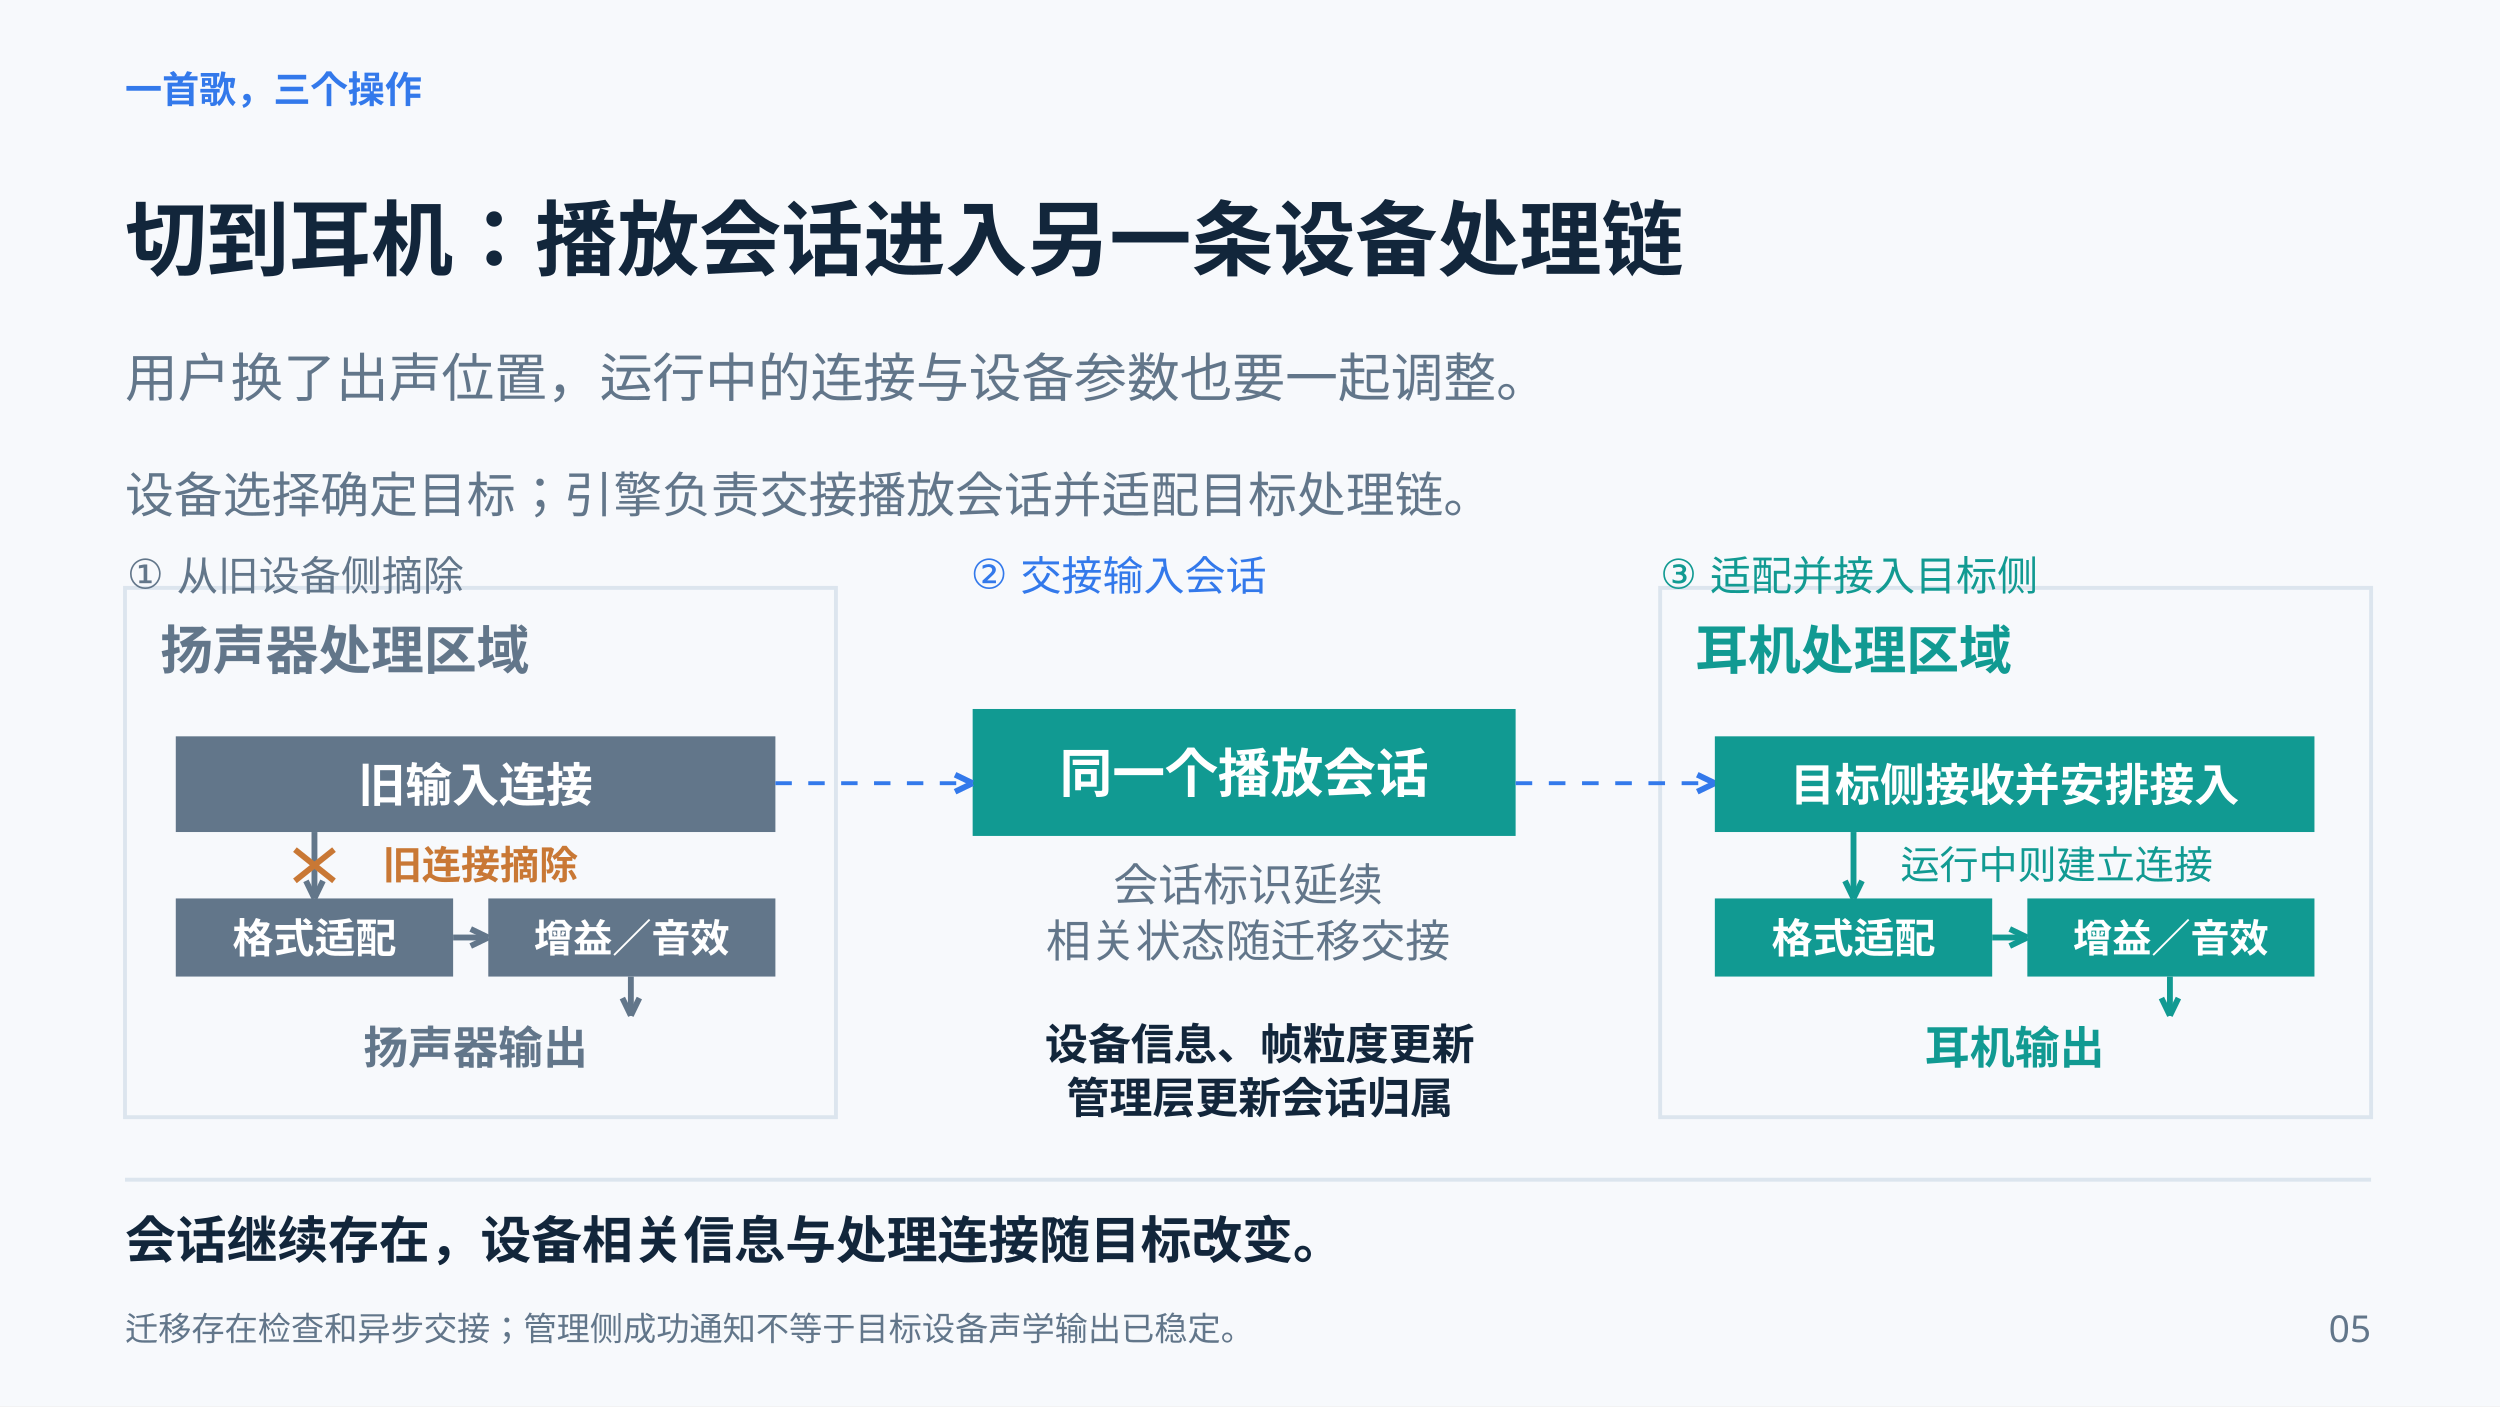
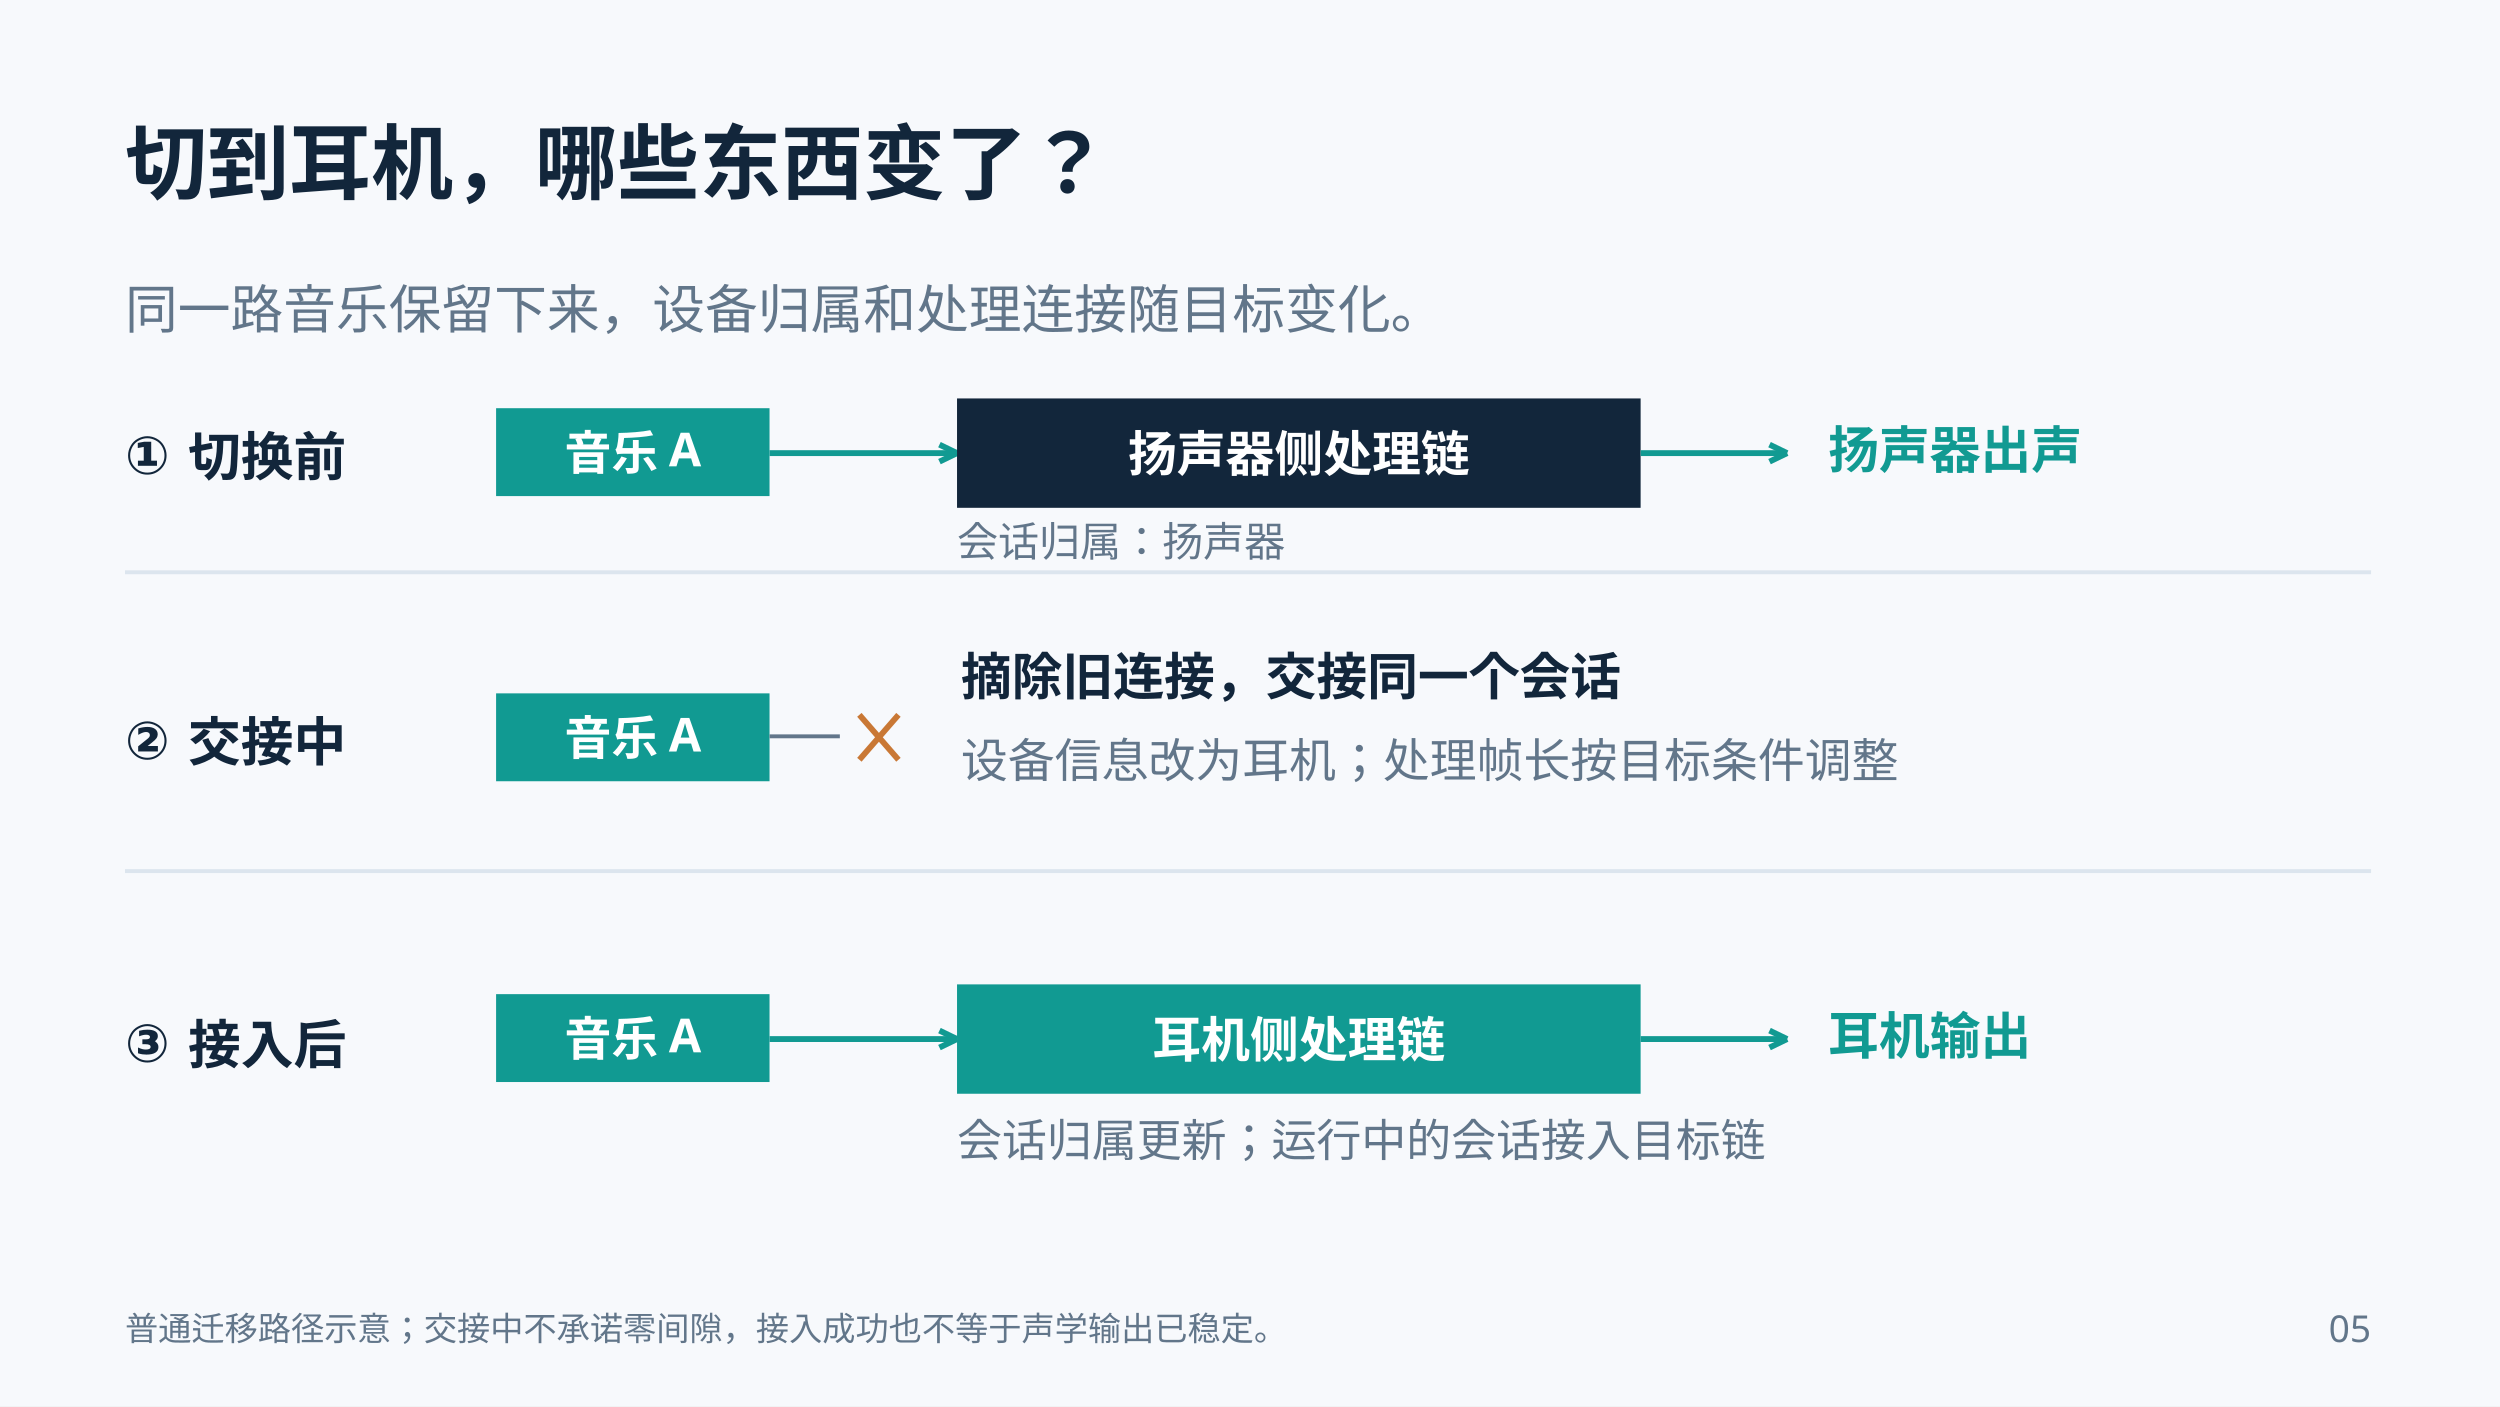
<svg xmlns="http://www.w3.org/2000/svg" width="1280" height="720" viewBox="0 0 1280 720">
  <rect width="1280" height="720" fill="#F7F9FC" />
-   <rect x="64" y="30" width="1150" height="31" fill="none" stroke="none" stroke-width="0" />
-   <text x="64" y="52.625" fill="#3379EB" font-family="Microsoft YaHei, sans-serif" font-size="19" font-weight="700" text-anchor="start">一首歌，三个操作</text>
-   <rect x="64" y="87" width="1150" height="70" fill="none" stroke="none" stroke-width="0" />
-   <text x="64" y="137.75" fill="#12263B" font-family="Microsoft YaHei, sans-serif" font-size="42" font-weight="700" text-anchor="start">切到耳机：播放会话进入另一条设备处理链</text>
-   <rect x="64" y="169" width="1150" height="48" fill="none" stroke="none" stroke-width="0" />
-   <text x="64" y="203.125" fill="#62768A" font-family="Microsoft YaHei, sans-serif" font-size="27" font-weight="400" text-anchor="start">用户换了出声位置，运行中的连接与设备参数也要一起调整。</text>
-   <rect x="64" y="235" width="1140" height="36" fill="none" stroke="none" stroke-width="0" />
-   <text x="64" y="262.375" fill="#62768A" font-family="Microsoft YaHei, sans-serif" font-size="25" font-weight="400" text-anchor="start">设备选择确定目标；引擎负责交接播放会话并适配目标处理链。</text>
-   <rect x="64" y="301" width="364" height="271" fill="none" stroke="#DCE5EE" stroke-width="2" />
-   <rect x="82" y="315" width="325" height="35" fill="none" stroke="none" stroke-width="0" />
-   <text x="82" y="342.625" fill="#62768A" font-family="Microsoft YaHei, sans-serif" font-size="27" font-weight="700" text-anchor="start">扬声器处理区域</text>
-   <rect x="850" y="301" width="364" height="271" fill="none" stroke="#DCE5EE" stroke-width="2" />
-   <rect x="868" y="315" width="325" height="35" fill="none" stroke="none" stroke-width="0" />
-   <text x="868" y="342.625" fill="#119A92" font-family="Microsoft YaHei, sans-serif" font-size="27" font-weight="700" text-anchor="start">耳机处理区域</text>
-   <rect x="90" y="377" width="307" height="49" fill="#62768A" stroke="none" stroke-width="0" />
-   <rect x="102" y="383" width="283" height="37" fill="none" stroke="none" stroke-width="0" />
-   <text x="243.5" y="410.5" fill="#FFFFFF" font-family="Microsoft YaHei, sans-serif" font-size="24" font-weight="700" text-anchor="middle">旧输入连接</text>
-   <rect x="90" y="460" width="142" height="40" fill="#62768A" stroke="none" stroke-width="0" />
-   <rect x="102" y="466" width="118" height="28" fill="none" stroke="none" stroke-width="0" />
-   <text x="161" y="487.875" fill="#FFFFFF" font-family="Microsoft YaHei, sans-serif" font-size="21" font-weight="700" text-anchor="middle">格式适配</text>
-   <rect x="250" y="460" width="147" height="40" fill="#62768A" stroke="none" stroke-width="0" />
-   <rect x="262" y="466" width="123" height="28" fill="none" stroke="none" stroke-width="0" />
-   <text x="323.5" y="487.5" fill="#FFFFFF" font-family="Microsoft YaHei, sans-serif" font-size="20" font-weight="700" text-anchor="middle">增益／音效</text>
-   <line x1="232" y1="480" x2="250" y2="480" stroke="#62768A" stroke-width="3" />
-   <line x1="240.996" y1="484.35" x2="250" y2="480" stroke="#62768A" stroke-width="3" />
-   <line x1="240.996" y1="475.65" x2="250" y2="480" stroke="#62768A" stroke-width="3" />
-   <rect x="90" y="520" width="307" height="32" fill="none" stroke="none" stroke-width="0" />
-   <text x="243.5" y="544.625" fill="#62768A" font-family="Microsoft YaHei, sans-serif" font-size="23" font-weight="700" text-anchor="middle">扬声器输出</text>
-   <line x1="161" y1="426" x2="161" y2="460" stroke="#62768A" stroke-width="3" />
-   <line x1="156.65" y1="450.996" x2="161" y2="460" stroke="#62768A" stroke-width="3" />
-   <line x1="165.35" y1="450.996" x2="161" y2="460" stroke="#62768A" stroke-width="3" />
-   <line x1="323" y1="500" x2="323" y2="520" stroke="#62768A" stroke-width="3" />
-   <line x1="318.65" y1="510.996" x2="323" y2="520" stroke="#62768A" stroke-width="3" />
-   <line x1="327.35" y1="510.996" x2="323" y2="520" stroke="#62768A" stroke-width="3" />
-   <line x1="151" y1="435" x2="171" y2="451" stroke="#C97835" stroke-width="3" />
-   <line x1="171" y1="435" x2="151" y2="451" stroke="#C97835" stroke-width="3" />
-   <rect x="196" y="428" width="200" height="29" fill="none" stroke="none" stroke-width="0" />
-   <text x="196" y="450" fill="#C97835" font-family="Microsoft YaHei, sans-serif" font-size="20" font-weight="700" text-anchor="start">旧连接摘除</text>
-   <rect x="498" y="363" width="278" height="65" fill="#119A92" stroke="none" stroke-width="0" />
-   <rect x="510" y="369" width="254" height="53" fill="none" stroke="none" stroke-width="0" />
-   <text x="637" y="405.625" fill="#FFFFFF" font-family="Microsoft YaHei, sans-serif" font-size="27" font-weight="700" text-anchor="middle">同一个播放会话</text>
-   <rect x="502" y="438" width="274" height="58" fill="none" stroke="none" stroke-width="0" />
-   <text x="639" y="461.25" fill="#62768A" font-family="Microsoft YaHei, sans-serif" font-size="23" font-weight="400" text-anchor="middle">会话标识延续</text>
-   <text x="639" y="490" fill="#62768A" font-family="Microsoft YaHei, sans-serif" font-size="23" font-weight="400" text-anchor="middle">相关状态随迁移交接</text>
-   <line x1="397" y1="401" x2="405.417" y2="401" stroke="#3379EB" stroke-width="2" />
-   <line x1="413.833" y1="401" x2="422.25" y2="401" stroke="#3379EB" stroke-width="2" />
-   <line x1="430.667" y1="401" x2="439.083" y2="401" stroke="#3379EB" stroke-width="2" />
-   <line x1="447.5" y1="401" x2="455.917" y2="401" stroke="#3379EB" stroke-width="2" />
-   <line x1="464.333" y1="401" x2="472.75" y2="401" stroke="#3379EB" stroke-width="2" />
-   <line x1="481.167" y1="401" x2="489.583" y2="401" stroke="#3379EB" stroke-width="2" />
-   <line x1="488.996" y1="405.35" x2="498" y2="401" stroke="#3379EB" stroke-width="3" />
-   <line x1="488.996" y1="396.65" x2="498" y2="401" stroke="#3379EB" stroke-width="3" />
-   <line x1="776" y1="401" x2="784.5" y2="401" stroke="#3379EB" stroke-width="2" />
-   <line x1="793" y1="401" x2="801.5" y2="401" stroke="#3379EB" stroke-width="2" />
-   <line x1="810" y1="401" x2="818.5" y2="401" stroke="#3379EB" stroke-width="2" />
-   <line x1="827" y1="401" x2="835.5" y2="401" stroke="#3379EB" stroke-width="2" />
-   <line x1="844" y1="401" x2="852.5" y2="401" stroke="#3379EB" stroke-width="2" />
-   <line x1="861" y1="401" x2="869.5" y2="401" stroke="#3379EB" stroke-width="2" />
-   <line x1="868.996" y1="405.35" x2="878" y2="401" stroke="#3379EB" stroke-width="3" />
-   <line x1="868.996" y1="396.65" x2="878" y2="401" stroke="#3379EB" stroke-width="3" />
-   <rect x="878" y="377" width="307" height="49" fill="#119A92" stroke="none" stroke-width="0" />
-   <rect x="890" y="383" width="283" height="37" fill="none" stroke="none" stroke-width="0" />
-   <text x="1031.5" y="410.125" fill="#FFFFFF" font-family="Microsoft YaHei, sans-serif" font-size="23" font-weight="700" text-anchor="middle">目标侧接收并安排接入</text>
-   <rect x="878" y="460" width="142" height="40" fill="#119A92" stroke="none" stroke-width="0" />
-   <rect x="890" y="466" width="118" height="28" fill="none" stroke="none" stroke-width="0" />
-   <text x="949" y="487.875" fill="#FFFFFF" font-family="Microsoft YaHei, sans-serif" font-size="21" font-weight="700" text-anchor="middle">格式适配</text>
-   <rect x="1038" y="460" width="147" height="40" fill="#119A92" stroke="none" stroke-width="0" />
-   <rect x="1050" y="466" width="123" height="28" fill="none" stroke="none" stroke-width="0" />
-   <text x="1111.5" y="487.5" fill="#FFFFFF" font-family="Microsoft YaHei, sans-serif" font-size="20" font-weight="700" text-anchor="middle">增益／音效</text>
-   <line x1="1020" y1="480" x2="1038" y2="480" stroke="#119A92" stroke-width="3" />
-   <line x1="1028.996" y1="484.35" x2="1038" y2="480" stroke="#119A92" stroke-width="3" />
-   <line x1="1028.996" y1="475.65" x2="1038" y2="480" stroke="#119A92" stroke-width="3" />
-   <line x1="949" y1="426" x2="949" y2="460" stroke="#119A92" stroke-width="3" />
-   <line x1="944.65" y1="450.996" x2="949" y2="460" stroke="#119A92" stroke-width="3" />
-   <line x1="953.35" y1="450.996" x2="949" y2="460" stroke="#119A92" stroke-width="3" />
-   <line x1="1111" y1="500" x2="1111" y2="520" stroke="#119A92" stroke-width="3" />
-   <line x1="1106.65" y1="510.996" x2="1111" y2="520" stroke="#119A92" stroke-width="3" />
-   <line x1="1115.35" y1="510.996" x2="1111" y2="520" stroke="#119A92" stroke-width="3" />
-   <rect x="973" y="428" width="225" height="29" fill="none" stroke="none" stroke-width="0" />
-   <text x="973" y="450" fill="#119A92" font-family="Microsoft YaHei, sans-serif" font-size="20" font-weight="400" text-anchor="start">运行中则建立连接</text>
-   <rect x="878" y="520" width="307" height="32" fill="none" stroke="none" stroke-width="0" />
-   <text x="1031.5" y="544.625" fill="#119A92" font-family="Microsoft YaHei, sans-serif" font-size="23" font-weight="700" text-anchor="middle">耳机输出</text>
-   <rect x="65" y="280" width="360" height="27" fill="none" stroke="none" stroke-width="0" />
-   <text x="65" y="301.375" fill="#62768A" font-family="Microsoft YaHei, sans-serif" font-size="21" font-weight="400" text-anchor="start">① 从旧设备侧摘除</text>
-   <rect x="497" y="280" width="280" height="27" fill="none" stroke="none" stroke-width="0" />
-   <text x="497" y="301.375" fill="#3379EB" font-family="Microsoft YaHei, sans-serif" font-size="21" font-weight="400" text-anchor="start">② 交接输入会话</text>
-   <rect x="850" y="280" width="360" height="27" fill="none" stroke="none" stroke-width="0" />
-   <text x="850" y="301.375" fill="#119A92" font-family="Microsoft YaHei, sans-serif" font-size="21" font-weight="400" text-anchor="start">③ 适配并接入目标侧</text>
-   <rect x="500" y="521" width="290" height="54" fill="none" stroke="none" stroke-width="0" />
-   <text x="645" y="542.5" fill="#12263B" font-family="Microsoft YaHei, sans-serif" font-size="22" font-weight="700" text-anchor="middle">设备信息、帧粒度更新</text>
-   <text x="645" y="570" fill="#12263B" font-family="Microsoft YaHei, sans-serif" font-size="22" font-weight="700" text-anchor="middle">管理层更新会话归属</text>
-   <line x1="64" y1="604" x2="1214" y2="604" stroke="#DCE5EE" stroke-width="2" />
-   <rect x="64" y="617" width="1140" height="35" fill="none" stroke="none" stroke-width="0" />
-   <text x="64" y="644.25" fill="#12263B" font-family="Microsoft YaHei, sans-serif" font-size="26" font-weight="700" text-anchor="start">会话继续存在，设备相关信息与处理连接随目标改变。</text>
+   <rect x="64" y="48" width="1150" height="70" fill="none" stroke="none" stroke-width="0" />
+   <text x="64" y="98.75" fill="#12263B" font-family="Microsoft YaHei, sans-serif" font-size="42" font-weight="700" text-anchor="start">切到耳机，哪些东西变了？</text>
+   <rect x="64" y="138" width="1140" height="40" fill="none" stroke="none" stroke-width="0" />
+   <text x="64" y="168.125" fill="#62768A" font-family="Microsoft YaHei, sans-serif" font-size="27" font-weight="400" text-anchor="start">同一路音乐保留下来，设备归属和处理连接随目标变化。</text>
+   <line x1="64" y1="293" x2="1214" y2="293" stroke="#DCE5EE" stroke-width="2" />
+   <line x1="64" y1="446" x2="1214" y2="446" stroke="#DCE5EE" stroke-width="2" />
+   <rect x="64" y="214" width="170" height="37" fill="none" stroke="none" stroke-width="0" />
+   <text x="64" y="242.625" fill="#12263B" font-family="Microsoft YaHei, sans-serif" font-size="27" font-weight="700" text-anchor="start">① 切换前</text>
+   <rect x="254" y="209" width="140" height="45" fill="#119A92" stroke="none" stroke-width="0" />
+   <rect x="266" y="215" width="116" height="33" fill="none" stroke="none" stroke-width="0" />
+   <text x="324" y="240.5" fill="#FFFFFF" font-family="Microsoft YaHei, sans-serif" font-size="24" font-weight="700" text-anchor="middle">音乐 A</text>
+   <line x1="394" y1="232" x2="490" y2="232" stroke="#119A92" stroke-width="3" />
+   <line x1="480.996" y1="236.35" x2="490" y2="232" stroke="#119A92" stroke-width="3" />
+   <line x1="480.996" y1="227.65" x2="490" y2="232" stroke="#119A92" stroke-width="3" />
+   <rect x="490" y="204" width="350" height="56" fill="#12263B" stroke="none" stroke-width="0" />
+   <rect x="502" y="210" width="326" height="44" fill="none" stroke="none" stroke-width="0" />
+   <text x="665" y="241.375" fill="#FFFFFF" font-family="Microsoft YaHei, sans-serif" font-size="25" font-weight="700" text-anchor="middle">扬声器侧处理链</text>
+   <line x1="840" y1="232" x2="915" y2="232" stroke="#119A92" stroke-width="3" />
+   <line x1="905.996" y1="236.35" x2="915" y2="232" stroke="#119A92" stroke-width="3" />
+   <line x1="905.996" y1="227.65" x2="915" y2="232" stroke="#119A92" stroke-width="3" />
+   <rect x="936" y="209" width="250" height="42" fill="none" stroke="none" stroke-width="0" />
+   <text x="936" y="239.75" fill="#119A92" font-family="Microsoft YaHei, sans-serif" font-size="26" font-weight="700" text-anchor="start">扬声器出声</text>
+   <rect x="490" y="264" width="620" height="26" fill="none" stroke="none" stroke-width="0" />
+   <text x="490" y="284.875" fill="#62768A" font-family="Microsoft YaHei, sans-serif" font-size="21" font-weight="400" text-anchor="start">会话归属：扬声器</text>
+   <rect x="64" y="360" width="170" height="37" fill="none" stroke="none" stroke-width="0" />
+   <text x="64" y="388.625" fill="#12263B" font-family="Microsoft YaHei, sans-serif" font-size="27" font-weight="700" text-anchor="start">② 交接中</text>
+   <rect x="254" y="355" width="140" height="45" fill="#119A92" stroke="none" stroke-width="0" />
+   <rect x="266" y="361" width="116" height="33" fill="none" stroke="none" stroke-width="0" />
+   <text x="324" y="386.5" fill="#FFFFFF" font-family="Microsoft YaHei, sans-serif" font-size="24" font-weight="700" text-anchor="middle">音乐 A</text>
+   <line x1="394" y1="377" x2="430" y2="377" stroke="#62768A" stroke-width="2" />
+   <line x1="440" y1="366" x2="460" y2="389" stroke="#C97835" stroke-width="3" />
+   <line x1="460" y1="366" x2="440" y2="389" stroke="#C97835" stroke-width="3" />
+   <rect x="492" y="327" width="680" height="38" fill="none" stroke="none" stroke-width="0" />
+   <text x="492" y="355.75" fill="#12263B" font-family="Microsoft YaHei, sans-serif" font-size="26" font-weight="700" text-anchor="start">摘除旧连接，交接同一个会话</text>
+   <rect x="492" y="373" width="700" height="32" fill="none" stroke="none" stroke-width="0" />
+   <text x="492" y="398" fill="#62768A" font-family="Microsoft YaHei, sans-serif" font-size="24" font-weight="400" text-anchor="start">设备信息改为耳机；处理帧长按目标条件调整</text>
+   <rect x="64" y="515" width="170" height="37" fill="none" stroke="none" stroke-width="0" />
+   <text x="64" y="543.625" fill="#12263B" font-family="Microsoft YaHei, sans-serif" font-size="27" font-weight="700" text-anchor="start">③ 接入后</text>
+   <rect x="254" y="509" width="140" height="45" fill="#119A92" stroke="none" stroke-width="0" />
+   <rect x="266" y="515" width="116" height="33" fill="none" stroke="none" stroke-width="0" />
+   <text x="324" y="540.5" fill="#FFFFFF" font-family="Microsoft YaHei, sans-serif" font-size="24" font-weight="700" text-anchor="middle">音乐 A</text>
+   <line x1="394" y1="532" x2="490" y2="532" stroke="#119A92" stroke-width="3" />
+   <line x1="480.996" y1="536.35" x2="490" y2="532" stroke="#119A92" stroke-width="3" />
+   <line x1="480.996" y1="527.65" x2="490" y2="532" stroke="#119A92" stroke-width="3" />
+   <rect x="490" y="504" width="350" height="56" fill="#119A92" stroke="none" stroke-width="0" />
+   <rect x="502" y="510" width="326" height="44" fill="none" stroke="none" stroke-width="0" />
+   <text x="665" y="541.375" fill="#FFFFFF" font-family="Microsoft YaHei, sans-serif" font-size="25" font-weight="700" text-anchor="middle">耳机侧处理链</text>
+   <line x1="840" y1="532" x2="915" y2="532" stroke="#119A92" stroke-width="3" />
+   <line x1="905.996" y1="536.35" x2="915" y2="532" stroke="#119A92" stroke-width="3" />
+   <line x1="905.996" y1="527.65" x2="915" y2="532" stroke="#119A92" stroke-width="3" />
+   <rect x="936" y="509" width="250" height="42" fill="none" stroke="none" stroke-width="0" />
+   <text x="936" y="539.75" fill="#119A92" font-family="Microsoft YaHei, sans-serif" font-size="26" font-weight="700" text-anchor="start">耳机输出</text>
+   <rect x="490" y="568" width="650" height="31" fill="none" stroke="none" stroke-width="0" />
+   <text x="490" y="592.125" fill="#62768A" font-family="Microsoft YaHei, sans-serif" font-size="23" font-weight="400" text-anchor="start">会话归属更新；运行中的会话接入目标链</text>
  <rect x="64" y="665" width="1070" height="30" fill="none" stroke="none" stroke-width="0" />
-   <text x="64" y="686.375" fill="#62768A" font-family="Microsoft YaHei, sans-serif" font-size="17" font-weight="400" text-anchor="start">迁移存在检查和异步交接；管理侧成功通知不等于目标设备声学输出已稳定。</text>
+   <text x="64" y="686.375" fill="#62768A" font-family="Microsoft YaHei, sans-serif" font-size="17" font-weight="400" text-anchor="start">普通迁移路径示意；交接中不承诺零间隙，接入成功也不等于声学输出已稳定。</text>
  <rect x="1157" y="665" width="57" height="30" fill="none" stroke="none" stroke-width="0" />
  <text x="1214" y="687.125" fill="#62768A" font-family="Microsoft YaHei, sans-serif" font-size="19" font-weight="400" text-anchor="end">05</text>
</svg>
